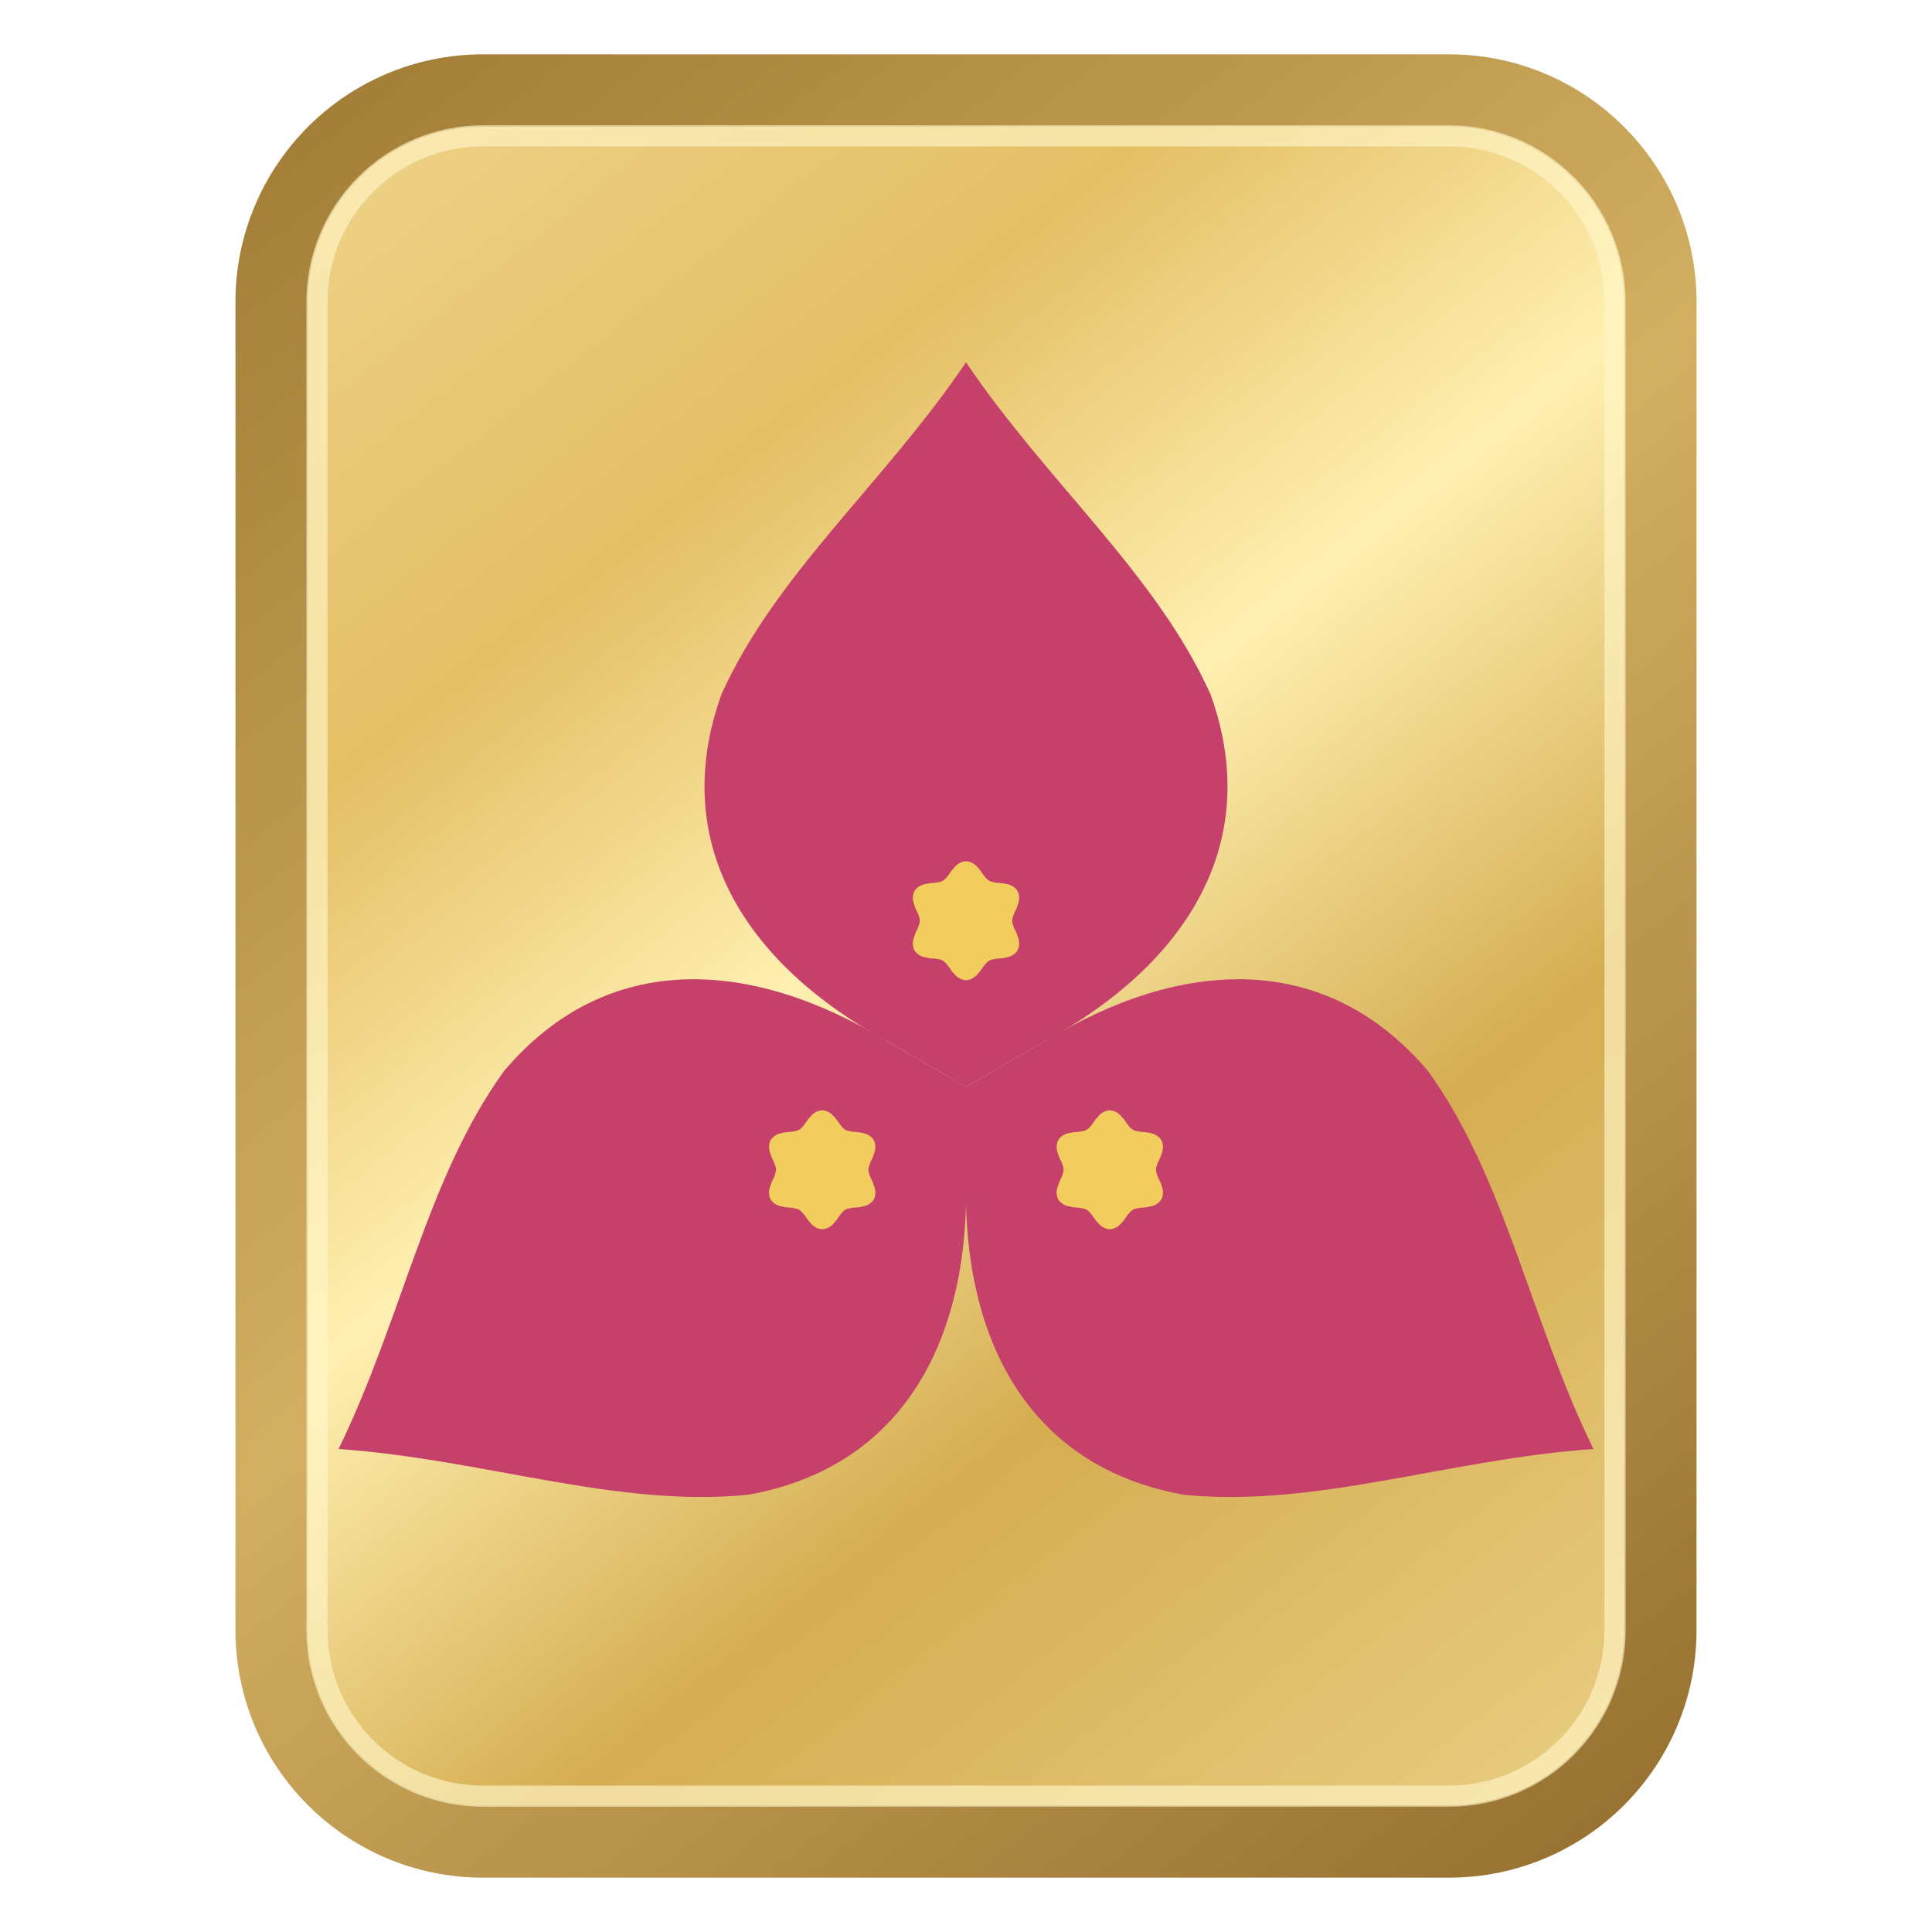
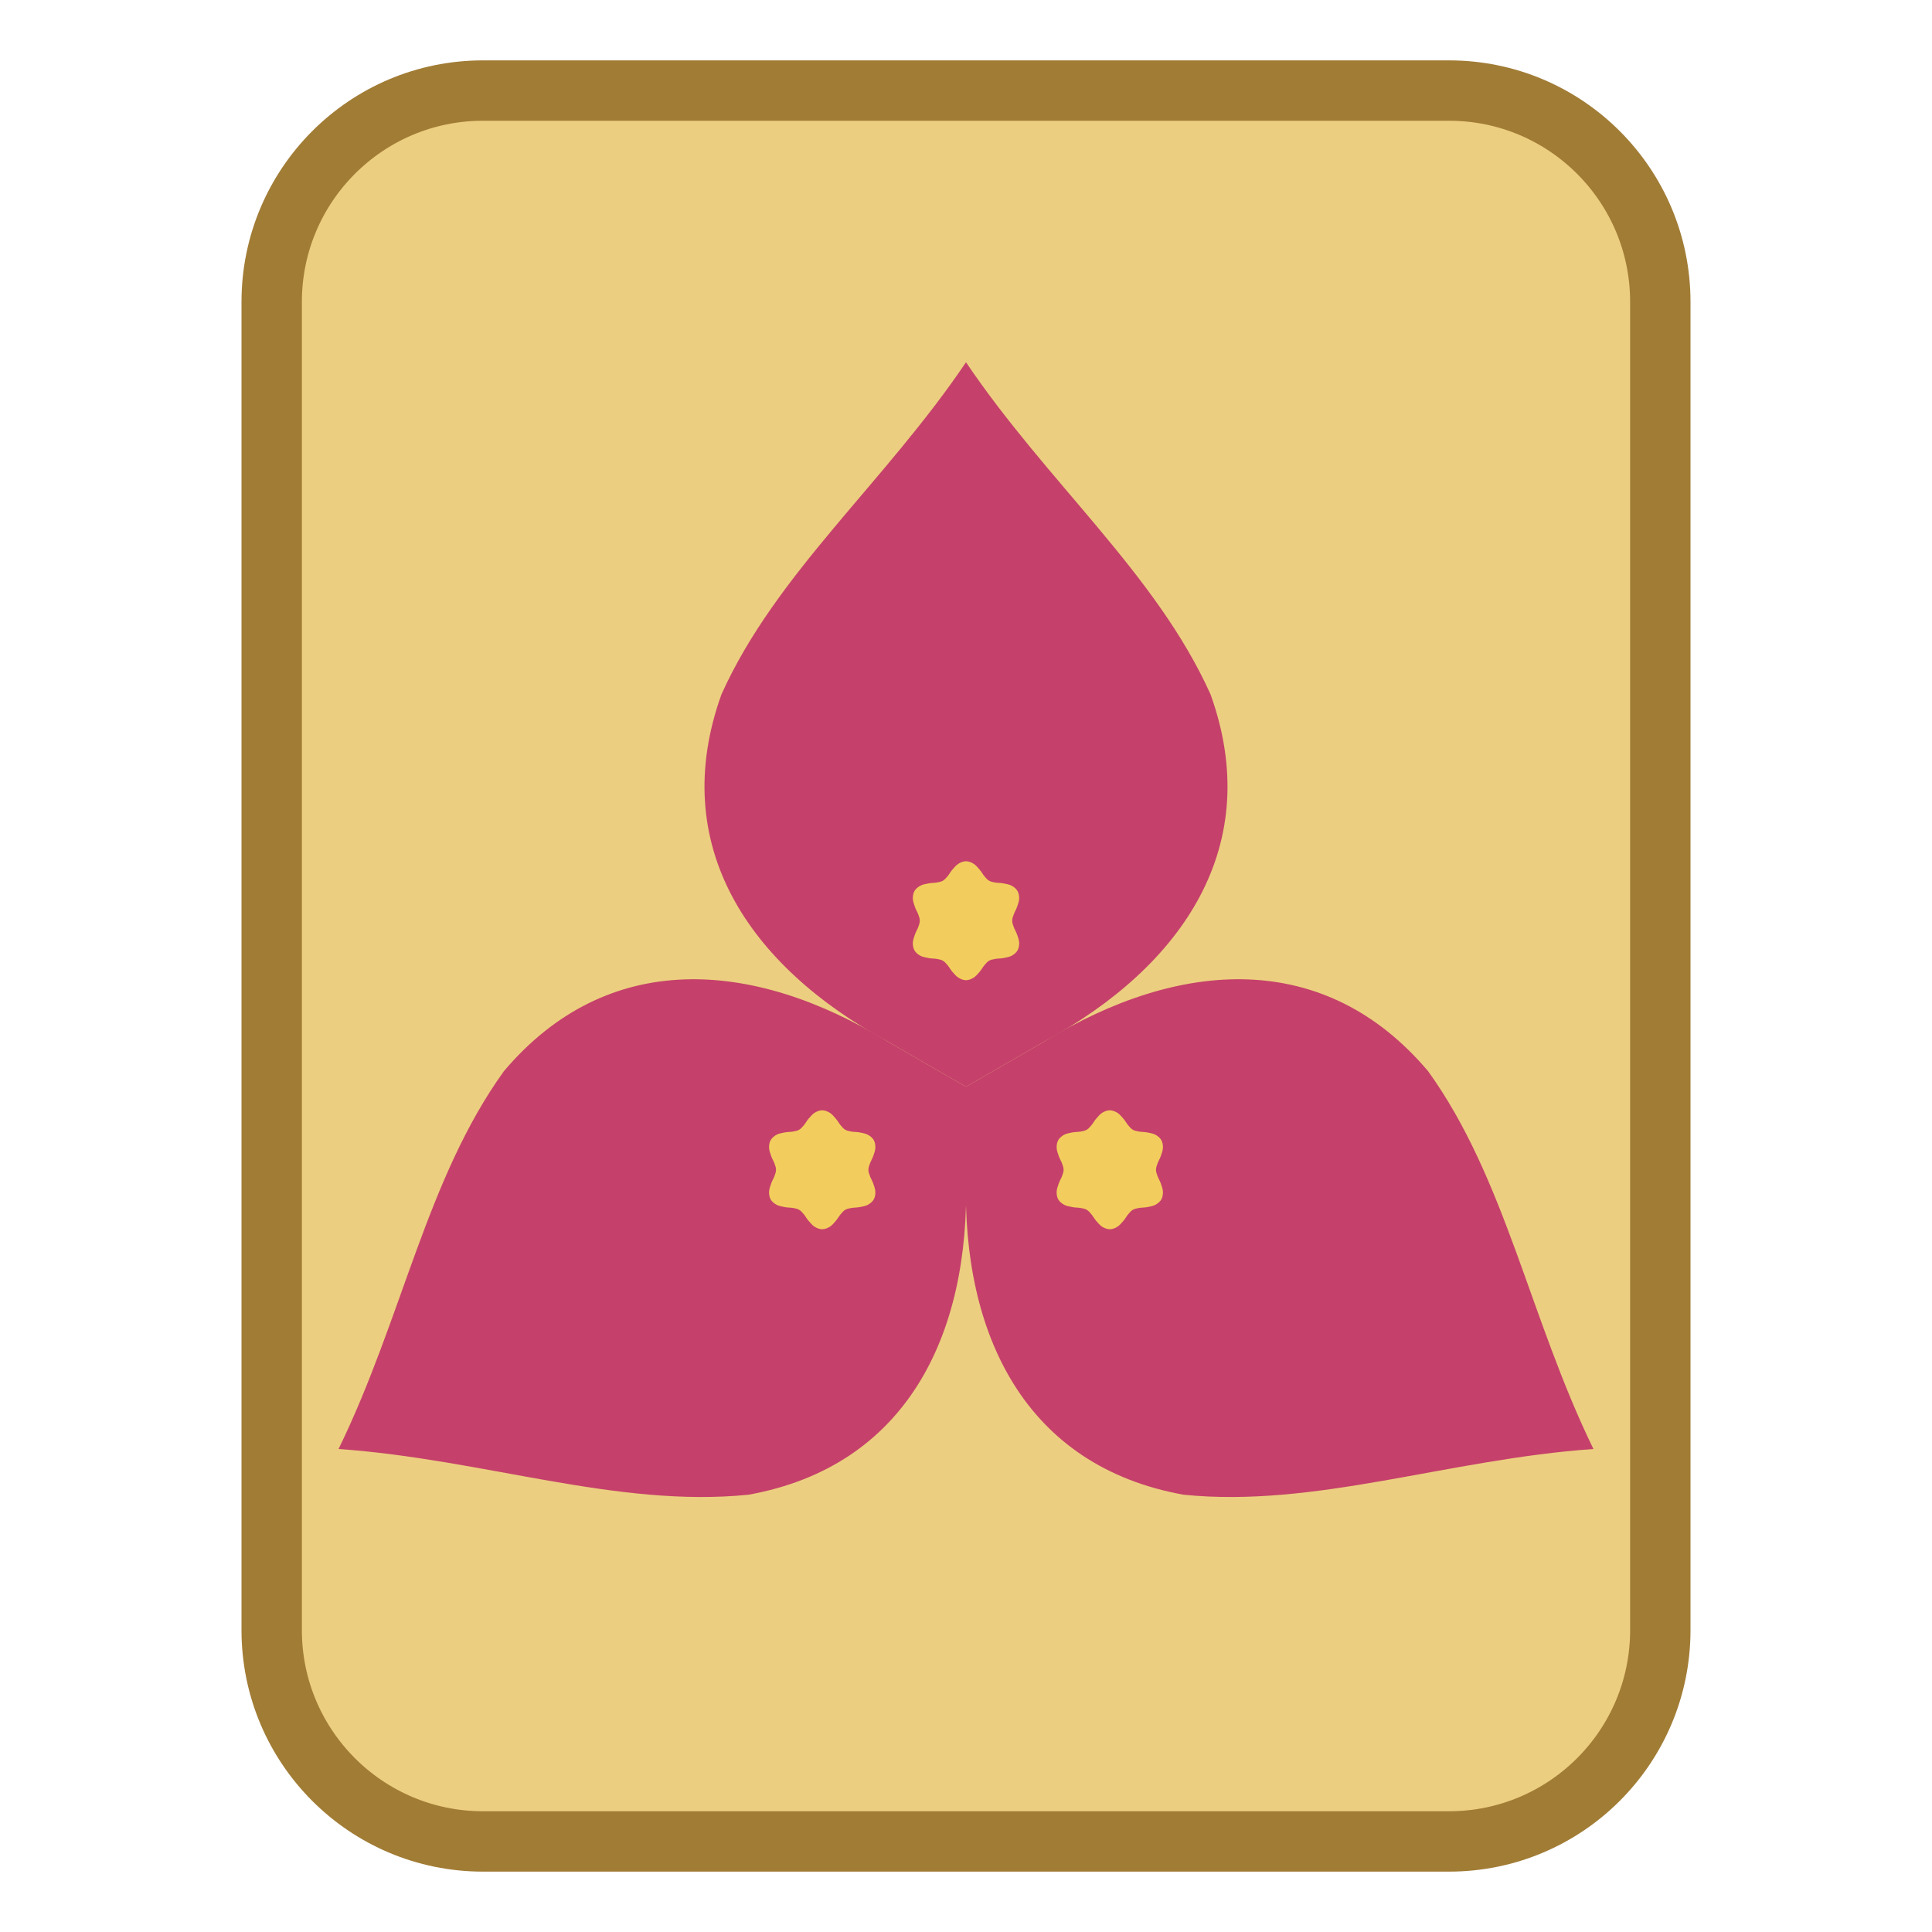
<svg xmlns="http://www.w3.org/2000/svg" viewBox="0 0 64 64" fill="none" role="img" aria-label="深圳花牌标志">
-   <defs>
-     <linearGradient id="sz-gold-face" x1="9" y1="3" x2="55" y2="61" gradientUnits="userSpaceOnUse">
-       <stop stop-color="#F0D58D" />
-       <stop offset=".26" stop-color="#E4BF65" />
-       <stop offset=".46" stop-color="#FFF0B1" />
-       <stop offset=".68" stop-color="#D5AD51" />
-       <stop offset="1" stop-color="#EBD187" />
-     </linearGradient>
-     <linearGradient id="sz-gold-rim" x1="9" y1="3" x2="55" y2="61" gradientUnits="userSpaceOnUse">
-       <stop stop-color="#A17C35" />
-       <stop offset=".48" stop-color="#D2AF61" />
-       <stop offset="1" stop-color="#957030" />
-     </linearGradient>
-   </defs>
-   <rect x="9" y="3" width="46" height="58" rx="7" fill="url(#sz-gold-face)" stroke="url(#sz-gold-rim)" stroke-width="2.4" />
-   <rect x="10.5" y="4.5" width="43" height="55" rx="5.5" stroke="#FFF6C8" stroke-opacity=".65" stroke-width=".7" />
+   <rect x="9" y="3" width="46" height="58" rx="7" fill="#ECCE80" stroke="#A17C35" stroke-width="2" />
  <g>
    <path d="M32 36L29.402 34.5C24.8 32 22.1 28 23.9 23C25.7 19 29.3 16 32 12C34.7 16 38.3 19 40.1 23C41.9 28 39.2 32 34.598 34.5L32 36Z" fill="#C5416B" />
    <path d="M32 28.53C32.083 28.53 32.173 28.564 32.249 28.611C32.324 28.657 32.393 28.74 32.453 28.81C32.513 28.879 32.558 28.966 32.61 29.027C32.662 29.088 32.705 29.14 32.765 29.175C32.825 29.21 32.892 29.221 32.971 29.235C33.049 29.25 33.147 29.245 33.237 29.263C33.328 29.28 33.434 29.298 33.512 29.34C33.59 29.382 33.665 29.443 33.706 29.515C33.748 29.587 33.763 29.682 33.761 29.771C33.758 29.86 33.72 29.96 33.69 30.047C33.66 30.134 33.608 30.216 33.581 30.292C33.554 30.367 33.53 30.431 33.53 30.5C33.53 30.569 33.554 30.633 33.581 30.708C33.608 30.784 33.66 30.866 33.69 30.953C33.72 31.04 33.758 31.14 33.761 31.229C33.763 31.318 33.748 31.413 33.706 31.485C33.665 31.557 33.59 31.618 33.512 31.66C33.434 31.702 33.328 31.72 33.237 31.737C33.147 31.755 33.049 31.75 32.971 31.765C32.892 31.779 32.825 31.79 32.765 31.825C32.705 31.86 32.662 31.912 32.61 31.973C32.558 32.034 32.513 32.121 32.453 32.19C32.393 32.26 32.324 32.343 32.249 32.389C32.173 32.436 32.083 32.47 32 32.47C31.917 32.47 31.827 32.436 31.751 32.389C31.676 32.343 31.607 32.26 31.547 32.19C31.487 32.121 31.442 32.034 31.39 31.973C31.338 31.912 31.295 31.86 31.235 31.825C31.175 31.79 31.108 31.779 31.029 31.765C30.951 31.75 30.853 31.755 30.763 31.737C30.672 31.72 30.566 31.702 30.488 31.66C30.41 31.618 30.335 31.557 30.294 31.485C30.253 31.413 30.237 31.318 30.239 31.229C30.242 31.14 30.28 31.04 30.31 30.953C30.34 30.866 30.392 30.784 30.419 30.708C30.446 30.633 30.47 30.569 30.47 30.5C30.47 30.431 30.446 30.367 30.419 30.292C30.392 30.216 30.34 30.134 30.31 30.047C30.28 29.96 30.242 29.86 30.239 29.771C30.237 29.682 30.253 29.587 30.294 29.515C30.335 29.443 30.41 29.382 30.488 29.34C30.566 29.298 30.672 29.28 30.763 29.263C30.853 29.245 30.951 29.25 31.029 29.235C31.108 29.221 31.175 29.21 31.235 29.175C31.295 29.14 31.338 29.088 31.39 29.027C31.442 28.966 31.487 28.879 31.547 28.81C31.607 28.74 31.676 28.657 31.751 28.611C31.827 28.564 31.917 28.53 32 28.53Z" fill="#F2CD5D" />
  </g>
  <g transform="rotate(120 32 36)">
    <path d="M32 36L29.402 34.5C24.8 32 22.1 28 23.9 23C25.7 19 29.3 16 32 12C34.7 16 38.3 19 40.1 23C41.9 28 39.2 32 34.598 34.5L32 36Z" fill="#C5416B" />
    <path d="M32 28.53C32.083 28.53 32.173 28.564 32.249 28.611C32.324 28.657 32.393 28.74 32.453 28.81C32.513 28.879 32.558 28.966 32.61 29.027C32.662 29.088 32.705 29.14 32.765 29.175C32.825 29.21 32.892 29.221 32.971 29.235C33.049 29.25 33.147 29.245 33.237 29.263C33.328 29.28 33.434 29.298 33.512 29.34C33.59 29.382 33.665 29.443 33.706 29.515C33.748 29.587 33.763 29.682 33.761 29.771C33.758 29.86 33.72 29.96 33.69 30.047C33.66 30.134 33.608 30.216 33.581 30.292C33.554 30.367 33.53 30.431 33.53 30.5C33.53 30.569 33.554 30.633 33.581 30.708C33.608 30.784 33.66 30.866 33.69 30.953C33.72 31.04 33.758 31.14 33.761 31.229C33.763 31.318 33.748 31.413 33.706 31.485C33.665 31.557 33.59 31.618 33.512 31.66C33.434 31.702 33.328 31.72 33.237 31.737C33.147 31.755 33.049 31.75 32.971 31.765C32.892 31.779 32.825 31.79 32.765 31.825C32.705 31.86 32.662 31.912 32.61 31.973C32.558 32.034 32.513 32.121 32.453 32.19C32.393 32.26 32.324 32.343 32.249 32.389C32.173 32.436 32.083 32.47 32 32.47C31.917 32.47 31.827 32.436 31.751 32.389C31.676 32.343 31.607 32.26 31.547 32.19C31.487 32.121 31.442 32.034 31.39 31.973C31.338 31.912 31.295 31.86 31.235 31.825C31.175 31.79 31.108 31.779 31.029 31.765C30.951 31.75 30.853 31.755 30.763 31.737C30.672 31.72 30.566 31.702 30.488 31.66C30.41 31.618 30.335 31.557 30.294 31.485C30.253 31.413 30.237 31.318 30.239 31.229C30.242 31.14 30.28 31.04 30.31 30.953C30.34 30.866 30.392 30.784 30.419 30.708C30.446 30.633 30.47 30.569 30.47 30.5C30.47 30.431 30.446 30.367 30.419 30.292C30.392 30.216 30.34 30.134 30.31 30.047C30.28 29.96 30.242 29.86 30.239 29.771C30.237 29.682 30.253 29.587 30.294 29.515C30.335 29.443 30.41 29.382 30.488 29.34C30.566 29.298 30.672 29.28 30.763 29.263C30.853 29.245 30.951 29.25 31.029 29.235C31.108 29.221 31.175 29.21 31.235 29.175C31.295 29.14 31.338 29.088 31.39 29.027C31.442 28.966 31.487 28.879 31.547 28.81C31.607 28.74 31.676 28.657 31.751 28.611C31.827 28.564 31.917 28.53 32 28.53Z" fill="#F2CD5D" />
  </g>
  <g transform="rotate(240 32 36)">
    <path d="M32 36L29.402 34.5C24.8 32 22.1 28 23.9 23C25.7 19 29.3 16 32 12C34.7 16 38.3 19 40.1 23C41.9 28 39.2 32 34.598 34.5L32 36Z" fill="#C5416B" />
    <path d="M32 28.53C32.083 28.53 32.173 28.564 32.249 28.611C32.324 28.657 32.393 28.74 32.453 28.81C32.513 28.879 32.558 28.966 32.61 29.027C32.662 29.088 32.705 29.14 32.765 29.175C32.825 29.21 32.892 29.221 32.971 29.235C33.049 29.25 33.147 29.245 33.237 29.263C33.328 29.28 33.434 29.298 33.512 29.34C33.59 29.382 33.665 29.443 33.706 29.515C33.748 29.587 33.763 29.682 33.761 29.771C33.758 29.86 33.72 29.96 33.69 30.047C33.66 30.134 33.608 30.216 33.581 30.292C33.554 30.367 33.53 30.431 33.53 30.5C33.53 30.569 33.554 30.633 33.581 30.708C33.608 30.784 33.66 30.866 33.69 30.953C33.72 31.04 33.758 31.14 33.761 31.229C33.763 31.318 33.748 31.413 33.706 31.485C33.665 31.557 33.59 31.618 33.512 31.66C33.434 31.702 33.328 31.72 33.237 31.737C33.147 31.755 33.049 31.75 32.971 31.765C32.892 31.779 32.825 31.79 32.765 31.825C32.705 31.86 32.662 31.912 32.61 31.973C32.558 32.034 32.513 32.121 32.453 32.19C32.393 32.26 32.324 32.343 32.249 32.389C32.173 32.436 32.083 32.47 32 32.47C31.917 32.47 31.827 32.436 31.751 32.389C31.676 32.343 31.607 32.26 31.547 32.19C31.487 32.121 31.442 32.034 31.39 31.973C31.338 31.912 31.295 31.86 31.235 31.825C31.175 31.79 31.108 31.779 31.029 31.765C30.951 31.75 30.853 31.755 30.763 31.737C30.672 31.72 30.566 31.702 30.488 31.66C30.41 31.618 30.335 31.557 30.294 31.485C30.253 31.413 30.237 31.318 30.239 31.229C30.242 31.14 30.28 31.04 30.31 30.953C30.34 30.866 30.392 30.784 30.419 30.708C30.446 30.633 30.47 30.569 30.47 30.5C30.47 30.431 30.446 30.367 30.419 30.292C30.392 30.216 30.34 30.134 30.31 30.047C30.28 29.96 30.242 29.86 30.239 29.771C30.237 29.682 30.253 29.587 30.294 29.515C30.335 29.443 30.41 29.382 30.488 29.34C30.566 29.298 30.672 29.28 30.763 29.263C30.853 29.245 30.951 29.25 31.029 29.235C31.108 29.221 31.175 29.21 31.235 29.175C31.295 29.14 31.338 29.088 31.39 29.027C31.442 28.966 31.487 28.879 31.547 28.81C31.607 28.74 31.676 28.657 31.751 28.611C31.827 28.564 31.917 28.53 32 28.53Z" fill="#F2CD5D" />
  </g>
</svg>
